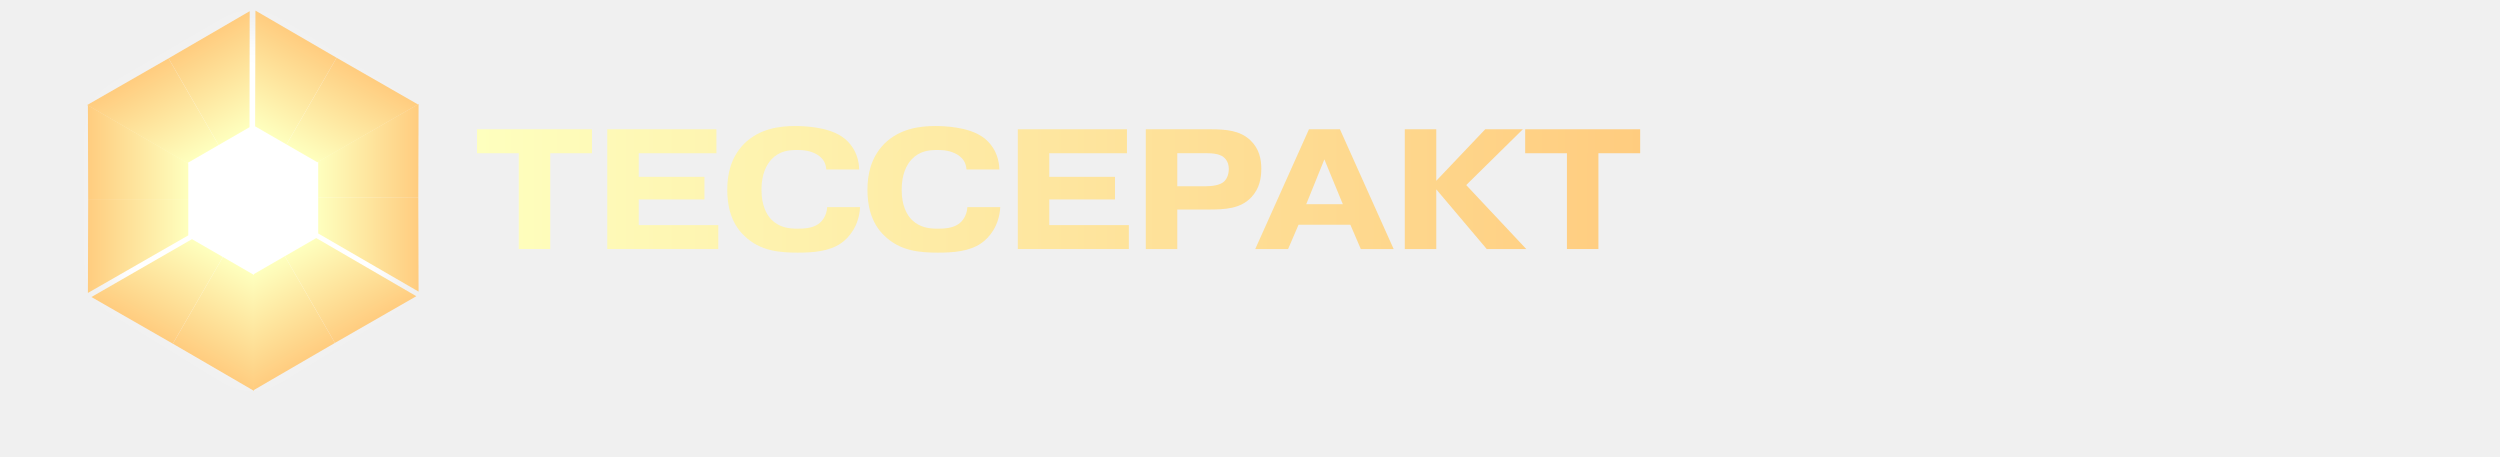
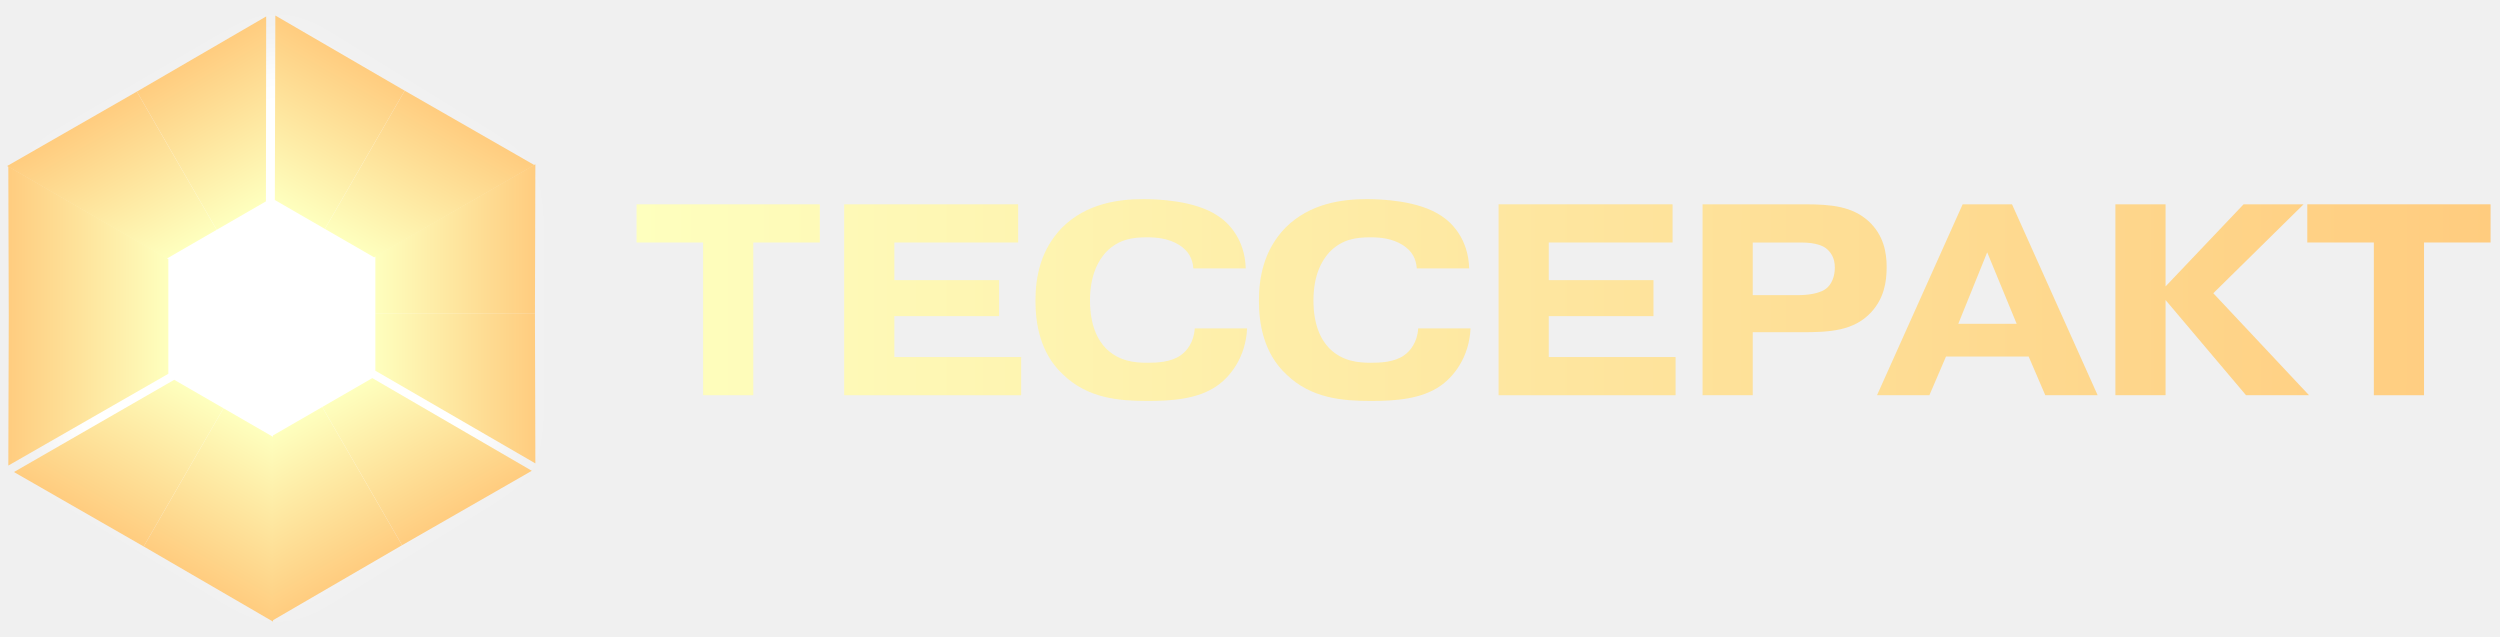
- <svg xmlns="http://www.w3.org/2000/svg" width="263" height="48" viewBox="0 0 263 48" fill="none">
-   <path d="M54.574 16.12V26.2H57.886V16.12H62.278V13.6H50.182V16.12H54.574Z" fill="url(#paint0_linear_1498_11748)" />
-   <path d="M67.196 18.604V16.12H75.368V13.6H63.884V26.2H75.566V23.68H67.196V20.98H74.108V18.604H67.196Z" fill="url(#paint1_linear_1498_11748)" />
-   <path d="M87.02 21.79C86.966 22.708 86.498 23.284 86.084 23.572C85.436 24.022 84.536 24.058 83.888 24.058C83.024 24.058 82.034 23.95 81.188 23.14C80.63 22.582 80.108 21.61 80.108 19.954C80.108 18.28 80.648 17.326 81.152 16.768C81.998 15.886 82.952 15.778 83.87 15.778C84.536 15.778 85.292 15.85 85.994 16.282C86.642 16.696 86.876 17.2 86.93 17.83H90.386C90.332 15.886 89.234 14.806 88.568 14.374C87.038 13.33 84.518 13.258 83.636 13.258C82.052 13.258 79.892 13.51 78.254 15.148C76.85 16.606 76.508 18.37 76.508 19.972C76.508 21.43 76.796 23.41 78.326 24.832C79.964 26.416 82.034 26.578 83.924 26.578C85.526 26.578 87.236 26.452 88.478 25.588C89.324 25.012 90.386 23.734 90.476 21.79H87.02Z" fill="url(#paint2_linear_1498_11748)" />
-   <path d="M101.768 21.79C101.714 22.708 101.246 23.284 100.832 23.572C100.184 24.022 99.284 24.058 98.636 24.058C97.772 24.058 96.782 23.95 95.936 23.14C95.378 22.582 94.856 21.61 94.856 19.954C94.856 18.28 95.396 17.326 95.9 16.768C96.746 15.886 97.7 15.778 98.618 15.778C99.284 15.778 100.04 15.85 100.742 16.282C101.39 16.696 101.624 17.2 101.678 17.83H105.134C105.08 15.886 103.982 14.806 103.316 14.374C101.786 13.33 99.266 13.258 98.384 13.258C96.8 13.258 94.64 13.51 93.002 15.148C91.598 16.606 91.256 18.37 91.256 19.972C91.256 21.43 91.544 23.41 93.074 24.832C94.712 26.416 96.782 26.578 98.672 26.578C100.274 26.578 101.984 26.452 103.226 25.588C104.072 25.012 105.134 23.734 105.224 21.79H101.768Z" fill="url(#paint3_linear_1498_11748)" />
-   <path d="M110.385 18.604V16.12H118.557V13.6H107.073V26.2H118.755V23.68H110.385V20.98H117.297V18.604H110.385Z" fill="url(#paint4_linear_1498_11748)" />
-   <path d="M123.85 16.12H127.036C128.098 16.12 128.53 16.39 128.656 16.48C129.016 16.75 129.268 17.146 129.268 17.776C129.268 18.352 129.07 18.802 128.8 19.072C128.368 19.504 127.45 19.594 126.838 19.594H123.85V16.12ZM120.538 13.6V26.2H123.85V22.042H127.072C128.89 22.042 130.51 21.97 131.662 20.728C132.508 19.81 132.688 18.748 132.688 17.74C132.688 16.768 132.49 15.652 131.518 14.734C130.42 13.726 129.016 13.6 127.288 13.6H120.538Z" fill="url(#paint5_linear_1498_11748)" />
-   <path d="M137.415 21.484L139.323 16.768L141.267 21.484H137.415ZM136.605 23.644H142.059L143.157 26.2H146.613L140.961 13.6H137.703L132.051 26.2H135.507L136.605 23.644Z" fill="url(#paint6_linear_1498_11748)" />
-   <path d="M151.096 19.018V13.6H147.784V26.2H151.096V19.918L156.406 26.2H160.564L154.246 19.468L160.204 13.6H156.244L151.096 19.018Z" fill="url(#paint7_linear_1498_11748)" />
-   <path d="M164.841 16.12V26.2H168.153V16.12H172.545V13.6H160.449V16.12H164.841Z" fill="url(#paint8_linear_1498_11748)" />
-   <g filter="url(#filter0_f_1498_11748)">
-     <path d="M11.482 11.886L26.482 3.117L41.482 12.348V29.886L26.482 39.117L11.482 29.886V11.886Z" fill="white" />
+ <svg xmlns="http://www.w3.org/2000/svg" width="165" height="42" viewBox="0 0 165 42" fill="none">
+   <path d="M46.405 16.005V26.085H49.717V16.005H54.109V13.485H42.013V16.005H46.405Z" fill="url(#paint0_linear_2352_19811)" />
+   <path d="M59.027 18.489V16.005H67.199V13.485H55.715V26.085H67.397V23.565H59.027V20.865H65.939V18.489H59.027Z" fill="url(#paint1_linear_2352_19811)" />
+   <path d="M78.852 21.675C78.798 22.593 78.33 23.169 77.916 23.457C77.268 23.907 76.368 23.943 75.72 23.943C74.856 23.943 73.866 23.835 73.02 23.025C72.462 22.467 71.94 21.495 71.94 19.839C71.94 18.165 72.48 17.211 72.984 16.653C73.83 15.771 74.784 15.663 75.702 15.663C76.368 15.663 77.124 15.735 77.826 16.167C78.474 16.581 78.708 17.085 78.762 17.715H82.218C82.164 15.771 81.066 14.691 80.4 14.259C78.87 13.215 76.35 13.143 75.468 13.143C73.884 13.143 71.724 13.395 70.086 15.033C68.682 16.491 68.34 18.255 68.34 19.857C68.34 21.315 68.628 23.295 70.158 24.717C71.796 26.301 73.866 26.463 75.756 26.463C77.358 26.463 79.068 26.337 80.31 25.473C81.156 24.897 82.218 23.619 82.308 21.675H78.852Z" fill="url(#paint2_linear_2352_19811)" />
+   <path d="M93.6 21.675C93.546 22.593 93.078 23.169 92.664 23.457C92.016 23.907 91.116 23.943 90.468 23.943C89.604 23.943 88.614 23.835 87.768 23.025C87.21 22.467 86.688 21.495 86.688 19.839C86.688 18.165 87.228 17.211 87.732 16.653C88.578 15.771 89.532 15.663 90.45 15.663C91.116 15.663 91.872 15.735 92.574 16.167C93.222 16.581 93.456 17.085 93.51 17.715H96.966C96.912 15.771 95.814 14.691 95.148 14.259C93.618 13.215 91.098 13.143 90.216 13.143C88.632 13.143 86.472 13.395 84.834 15.033C83.43 16.491 83.088 18.255 83.088 19.857C83.088 21.315 83.376 23.295 84.906 24.717C86.544 26.301 88.614 26.463 90.504 26.463C92.106 26.463 93.816 26.337 95.058 25.473C95.904 24.897 96.966 23.619 97.056 21.675H93.6Z" fill="url(#paint3_linear_2352_19811)" />
+   <path d="M102.217 18.489V16.005H110.389V13.485H98.905V26.085H110.587V23.565H102.217V20.865H109.129V18.489H102.217Z" fill="url(#paint4_linear_2352_19811)" />
+   <path d="M115.681 16.005H118.867C119.929 16.005 120.361 16.275 120.487 16.365C120.847 16.635 121.099 17.031 121.099 17.661C121.099 18.237 120.901 18.687 120.631 18.957C120.199 19.389 119.281 19.479 118.669 19.479H115.681V16.005ZM112.369 13.485V26.085H115.681V21.927H118.903C120.721 21.927 122.341 21.855 123.493 20.613C124.339 19.695 124.519 18.633 124.519 17.625C124.519 16.653 124.321 15.537 123.349 14.619C122.251 13.611 120.847 13.485 119.119 13.485H112.369Z" fill="url(#paint5_linear_2352_19811)" />
+   <path d="M129.247 21.369L131.155 16.653L133.099 21.369H129.247ZM128.437 23.529H133.891L134.989 26.085H138.445L132.793 13.485H129.535L123.883 26.085H127.339L128.437 23.529Z" fill="url(#paint6_linear_2352_19811)" />
+   <path d="M142.928 18.903V13.485H139.616V26.085H142.928V19.803L148.238 26.085H152.396L146.078 19.353L152.036 13.485H148.076L142.928 18.903Z" fill="url(#paint7_linear_2352_19811)" />
+   <path d="M156.673 16.005V26.085H159.985V16.005H164.377V13.485H152.281V16.005H156.673Z" fill="url(#paint8_linear_2352_19811)" />
+   <g filter="url(#filter0_f_2352_19811)">
+     <path d="M3.314 11.769L18.314 3L33.314 12.231V29.769L18.314 39L3.314 29.769V11.769Z" fill="white" />
  </g>
-   <path d="M33.473 16.991L44.033 10.934L44.006 20.806H33.473V16.991Z" fill="url(#paint9_linear_1498_11748)" />
-   <path d="M33.473 24.561L44.033 30.678L44.006 20.806H33.473V24.561Z" fill="url(#paint10_linear_1498_11748)" />
-   <path d="M26.838 13.291L26.872 1.116L35.408 6.076L30.141 15.198L26.838 13.291Z" fill="url(#paint11_linear_1498_11748)" />
-   <path d="M33.393 17.075L43.971 10.988L35.408 6.076L30.141 15.198L33.393 17.075Z" fill="url(#paint12_linear_1498_11748)" />
-   <path d="M19.693 17.166L9.167 11.05L17.73 6.137L22.997 15.259L19.693 17.166Z" fill="url(#paint13_linear_1498_11748)" />
-   <path d="M26.249 13.382L26.266 1.177L17.73 6.137L22.997 15.259L26.249 13.382Z" fill="url(#paint14_linear_1498_11748)" />
-   <path d="M19.809 24.759L9.248 30.816L9.276 20.944L19.809 20.944L19.809 24.759Z" fill="url(#paint15_linear_1498_11748)" />
-   <path d="M19.809 17.189L9.248 11.072L9.276 20.944L19.809 20.944L19.809 17.189Z" fill="url(#paint16_linear_1498_11748)" />
-   <path d="M26.752 28.944L26.718 41.118L18.182 36.158L23.448 27.037L26.752 28.944Z" fill="url(#paint17_linear_1498_11748)" />
-   <path d="M20.197 25.159L9.618 31.246L18.182 36.158L23.448 27.037L20.197 25.159Z" fill="url(#paint18_linear_1498_11748)" />
-   <path d="M33.27 25.044L43.796 31.161L35.233 36.074L29.966 26.952L33.27 25.044Z" fill="url(#paint19_linear_1498_11748)" />
-   <path d="M26.714 28.829L26.697 41.034L35.233 36.074L29.966 26.952L26.714 28.829Z" fill="url(#paint20_linear_1498_11748)" />
+   <path d="M24.773 16.898L35.334 10.84L35.306 20.712H24.773V16.898Z" fill="url(#paint9_linear_2352_19811)" />
+   <path d="M24.773 24.467L35.334 30.584L35.306 20.712H24.773V24.467Z" fill="url(#paint10_linear_2352_19811)" />
+   <path d="M18.139 13.201L18.173 1.026L26.709 5.986L21.443 15.108L18.139 13.201Z" fill="url(#paint11_linear_2352_19811)" />
+   <path d="M24.695 16.985L35.273 10.898L26.709 5.986L21.443 15.108L24.695 16.985Z" fill="url(#paint12_linear_2352_19811)" />
+   <path d="M10.995 17.075L0.469 10.958L9.032 6.046L14.299 15.167L10.995 17.075Z" fill="url(#paint13_linear_2352_19811)" />
+   <path d="M17.551 13.29L17.568 1.085L9.032 6.046L14.299 15.167L17.551 13.29Z" fill="url(#paint14_linear_2352_19811)" />
+   <path d="M11.111 24.669L0.55 30.727L0.578 20.854H11.111V24.669Z" fill="url(#paint15_linear_2352_19811)" />
+   <path d="M11.111 17.099L0.55 10.982L0.578 20.854H11.111V17.099Z" fill="url(#paint16_linear_2352_19811)" />
+   <path d="M18.054 28.852L18.02 41.027L9.484 36.067L14.75 26.945L18.054 28.852Z" fill="url(#paint17_linear_2352_19811)" />
+   <path d="M11.498 25.067L0.92 31.154L9.484 36.067L14.75 26.945L11.498 25.067Z" fill="url(#paint18_linear_2352_19811)" />
+   <path d="M24.572 24.955L35.099 31.072L26.535 35.984L21.269 26.862L24.572 24.955Z" fill="url(#paint19_linear_2352_19811)" />
+   <path d="M18.017 28.739L17.999 40.944L26.535 35.984L21.269 26.862L18.017 28.739Z" fill="url(#paint20_linear_2352_19811)" />
  <defs>
-     <filter id="filter0_f_1498_11748" x="8.482" y="0.117" width="36" height="42" filterUnits="userSpaceOnUse" color-interpolation-filters="sRGB">
+     <filter id="filter0_f_2352_19811" x="0.314" y="0" width="36" height="42" filterUnits="userSpaceOnUse" color-interpolation-filters="sRGB">
      <feFlood flood-opacity="0" result="BackgroundImageFix" />
      <feBlend mode="normal" in="SourceGraphic" in2="BackgroundImageFix" result="shape" />
-       <feGaussianBlur stdDeviation="1.5" result="effect1_foregroundBlur_1498_11748" />
+       <feGaussianBlur stdDeviation="1.5" result="effect1_foregroundBlur_2352_19811" />
    </filter>
-     <linearGradient id="paint0_linear_1498_11748" x1="50.182" y1="19.918" x2="262.136" y2="20.039" gradientUnits="userSpaceOnUse">
+     <linearGradient id="paint0_linear_2352_19811" x1="42.013" y1="19.803" x2="253.967" y2="19.924" gradientUnits="userSpaceOnUse">
      <stop stop-color="#FEFFBE" />
      <stop offset="1" stop-color="#FFA751" />
    </linearGradient>
-     <linearGradient id="paint1_linear_1498_11748" x1="50.182" y1="19.918" x2="262.136" y2="20.039" gradientUnits="userSpaceOnUse">
+     <linearGradient id="paint1_linear_2352_19811" x1="42.013" y1="19.803" x2="253.967" y2="19.924" gradientUnits="userSpaceOnUse">
      <stop stop-color="#FEFFBE" />
      <stop offset="1" stop-color="#FFA751" />
    </linearGradient>
-     <linearGradient id="paint2_linear_1498_11748" x1="50.182" y1="19.918" x2="262.136" y2="20.039" gradientUnits="userSpaceOnUse">
+     <linearGradient id="paint2_linear_2352_19811" x1="42.013" y1="19.803" x2="253.967" y2="19.924" gradientUnits="userSpaceOnUse">
      <stop stop-color="#FEFFBE" />
      <stop offset="1" stop-color="#FFA751" />
    </linearGradient>
-     <linearGradient id="paint3_linear_1498_11748" x1="50.182" y1="19.918" x2="262.136" y2="20.039" gradientUnits="userSpaceOnUse">
+     <linearGradient id="paint3_linear_2352_19811" x1="42.013" y1="19.803" x2="253.967" y2="19.924" gradientUnits="userSpaceOnUse">
      <stop stop-color="#FEFFBE" />
      <stop offset="1" stop-color="#FFA751" />
    </linearGradient>
-     <linearGradient id="paint4_linear_1498_11748" x1="50.182" y1="19.918" x2="262.136" y2="20.039" gradientUnits="userSpaceOnUse">
+     <linearGradient id="paint4_linear_2352_19811" x1="42.013" y1="19.803" x2="253.967" y2="19.924" gradientUnits="userSpaceOnUse">
      <stop stop-color="#FEFFBE" />
      <stop offset="1" stop-color="#FFA751" />
    </linearGradient>
-     <linearGradient id="paint5_linear_1498_11748" x1="50.182" y1="19.918" x2="262.136" y2="20.039" gradientUnits="userSpaceOnUse">
+     <linearGradient id="paint5_linear_2352_19811" x1="42.013" y1="19.803" x2="253.967" y2="19.924" gradientUnits="userSpaceOnUse">
      <stop stop-color="#FEFFBE" />
      <stop offset="1" stop-color="#FFA751" />
    </linearGradient>
-     <linearGradient id="paint6_linear_1498_11748" x1="50.182" y1="19.918" x2="262.136" y2="20.039" gradientUnits="userSpaceOnUse">
+     <linearGradient id="paint6_linear_2352_19811" x1="42.013" y1="19.803" x2="253.967" y2="19.924" gradientUnits="userSpaceOnUse">
      <stop stop-color="#FEFFBE" />
      <stop offset="1" stop-color="#FFA751" />
    </linearGradient>
-     <linearGradient id="paint7_linear_1498_11748" x1="50.182" y1="19.918" x2="262.136" y2="20.039" gradientUnits="userSpaceOnUse">
+     <linearGradient id="paint7_linear_2352_19811" x1="42.013" y1="19.803" x2="253.967" y2="19.924" gradientUnits="userSpaceOnUse">
      <stop stop-color="#FEFFBE" />
      <stop offset="1" stop-color="#FFA751" />
    </linearGradient>
-     <linearGradient id="paint8_linear_1498_11748" x1="50.182" y1="19.918" x2="262.136" y2="20.039" gradientUnits="userSpaceOnUse">
+     <linearGradient id="paint8_linear_2352_19811" x1="42.013" y1="19.803" x2="253.967" y2="19.924" gradientUnits="userSpaceOnUse">
      <stop stop-color="#FEFFBE" />
      <stop offset="1" stop-color="#FFA751" />
    </linearGradient>
-     <linearGradient id="paint9_linear_1498_11748" x1="33.473" y1="20.806" x2="51.765" y2="20.806" gradientUnits="userSpaceOnUse">
+     <linearGradient id="paint9_linear_2352_19811" x1="24.773" y1="20.712" x2="43.066" y2="20.713" gradientUnits="userSpaceOnUse">
      <stop stop-color="#FEFFBE" />
      <stop offset="1" stop-color="#FFA751" />
    </linearGradient>
-     <linearGradient id="paint10_linear_1498_11748" x1="33.473" y1="20.806" x2="51.765" y2="20.806" gradientUnits="userSpaceOnUse">
+     <linearGradient id="paint10_linear_2352_19811" x1="24.773" y1="20.712" x2="43.066" y2="20.713" gradientUnits="userSpaceOnUse">
      <stop stop-color="#FEFFBE" />
      <stop offset="1" stop-color="#FFA751" />
    </linearGradient>
-     <linearGradient id="paint11_linear_1498_11748" x1="30.141" y1="15.198" x2="39.288" y2="-0.644" gradientUnits="userSpaceOnUse">
+     <linearGradient id="paint11_linear_2352_19811" x1="21.443" y1="15.108" x2="30.59" y2="-0.734" gradientUnits="userSpaceOnUse">
      <stop stop-color="#FEFFBE" />
      <stop offset="1" stop-color="#FFA751" />
    </linearGradient>
-     <linearGradient id="paint12_linear_1498_11748" x1="30.141" y1="15.198" x2="39.288" y2="-0.644" gradientUnits="userSpaceOnUse">
+     <linearGradient id="paint12_linear_2352_19811" x1="21.443" y1="15.108" x2="30.59" y2="-0.734" gradientUnits="userSpaceOnUse">
      <stop stop-color="#FEFFBE" />
      <stop offset="1" stop-color="#FFA751" />
    </linearGradient>
-     <linearGradient id="paint13_linear_1498_11748" x1="22.997" y1="15.259" x2="13.851" y2="-0.583" gradientUnits="userSpaceOnUse">
+     <linearGradient id="paint13_linear_2352_19811" x1="14.299" y1="15.167" x2="5.153" y2="-0.675" gradientUnits="userSpaceOnUse">
      <stop stop-color="#FEFFBE" />
      <stop offset="1" stop-color="#FFA751" />
    </linearGradient>
-     <linearGradient id="paint14_linear_1498_11748" x1="22.997" y1="15.259" x2="13.851" y2="-0.583" gradientUnits="userSpaceOnUse">
+     <linearGradient id="paint14_linear_2352_19811" x1="14.299" y1="15.167" x2="5.153" y2="-0.675" gradientUnits="userSpaceOnUse">
      <stop stop-color="#FEFFBE" />
      <stop offset="1" stop-color="#FFA751" />
    </linearGradient>
-     <linearGradient id="paint15_linear_1498_11748" x1="19.809" y1="20.944" x2="1.516" y2="20.944" gradientUnits="userSpaceOnUse">
+     <linearGradient id="paint15_linear_2352_19811" x1="11.111" y1="20.854" x2="-7.182" y2="20.854" gradientUnits="userSpaceOnUse">
      <stop stop-color="#FEFFBE" />
      <stop offset="1" stop-color="#FFA751" />
    </linearGradient>
-     <linearGradient id="paint16_linear_1498_11748" x1="19.809" y1="20.944" x2="1.516" y2="20.944" gradientUnits="userSpaceOnUse">
+     <linearGradient id="paint16_linear_2352_19811" x1="11.111" y1="20.854" x2="-7.182" y2="20.854" gradientUnits="userSpaceOnUse">
      <stop stop-color="#FEFFBE" />
      <stop offset="1" stop-color="#FFA751" />
    </linearGradient>
-     <linearGradient id="paint17_linear_1498_11748" x1="23.448" y1="27.037" x2="14.302" y2="42.878" gradientUnits="userSpaceOnUse">
+     <linearGradient id="paint17_linear_2352_19811" x1="14.75" y1="26.945" x2="5.603" y2="42.786" gradientUnits="userSpaceOnUse">
      <stop stop-color="#FEFFBE" />
      <stop offset="1" stop-color="#FFA751" />
    </linearGradient>
-     <linearGradient id="paint18_linear_1498_11748" x1="23.448" y1="27.037" x2="14.302" y2="42.878" gradientUnits="userSpaceOnUse">
+     <linearGradient id="paint18_linear_2352_19811" x1="14.75" y1="26.945" x2="5.603" y2="42.786" gradientUnits="userSpaceOnUse">
      <stop stop-color="#FEFFBE" />
      <stop offset="1" stop-color="#FFA751" />
    </linearGradient>
-     <linearGradient id="paint19_linear_1498_11748" x1="29.966" y1="26.952" x2="39.112" y2="42.794" gradientUnits="userSpaceOnUse">
+     <linearGradient id="paint19_linear_2352_19811" x1="21.269" y1="26.862" x2="30.415" y2="42.704" gradientUnits="userSpaceOnUse">
      <stop stop-color="#FEFFBE" />
      <stop offset="1" stop-color="#FFA751" />
    </linearGradient>
-     <linearGradient id="paint20_linear_1498_11748" x1="29.966" y1="26.952" x2="39.112" y2="42.794" gradientUnits="userSpaceOnUse">
+     <linearGradient id="paint20_linear_2352_19811" x1="21.269" y1="26.862" x2="30.415" y2="42.704" gradientUnits="userSpaceOnUse">
      <stop stop-color="#FEFFBE" />
      <stop offset="1" stop-color="#FFA751" />
    </linearGradient>
  </defs>
</svg>
